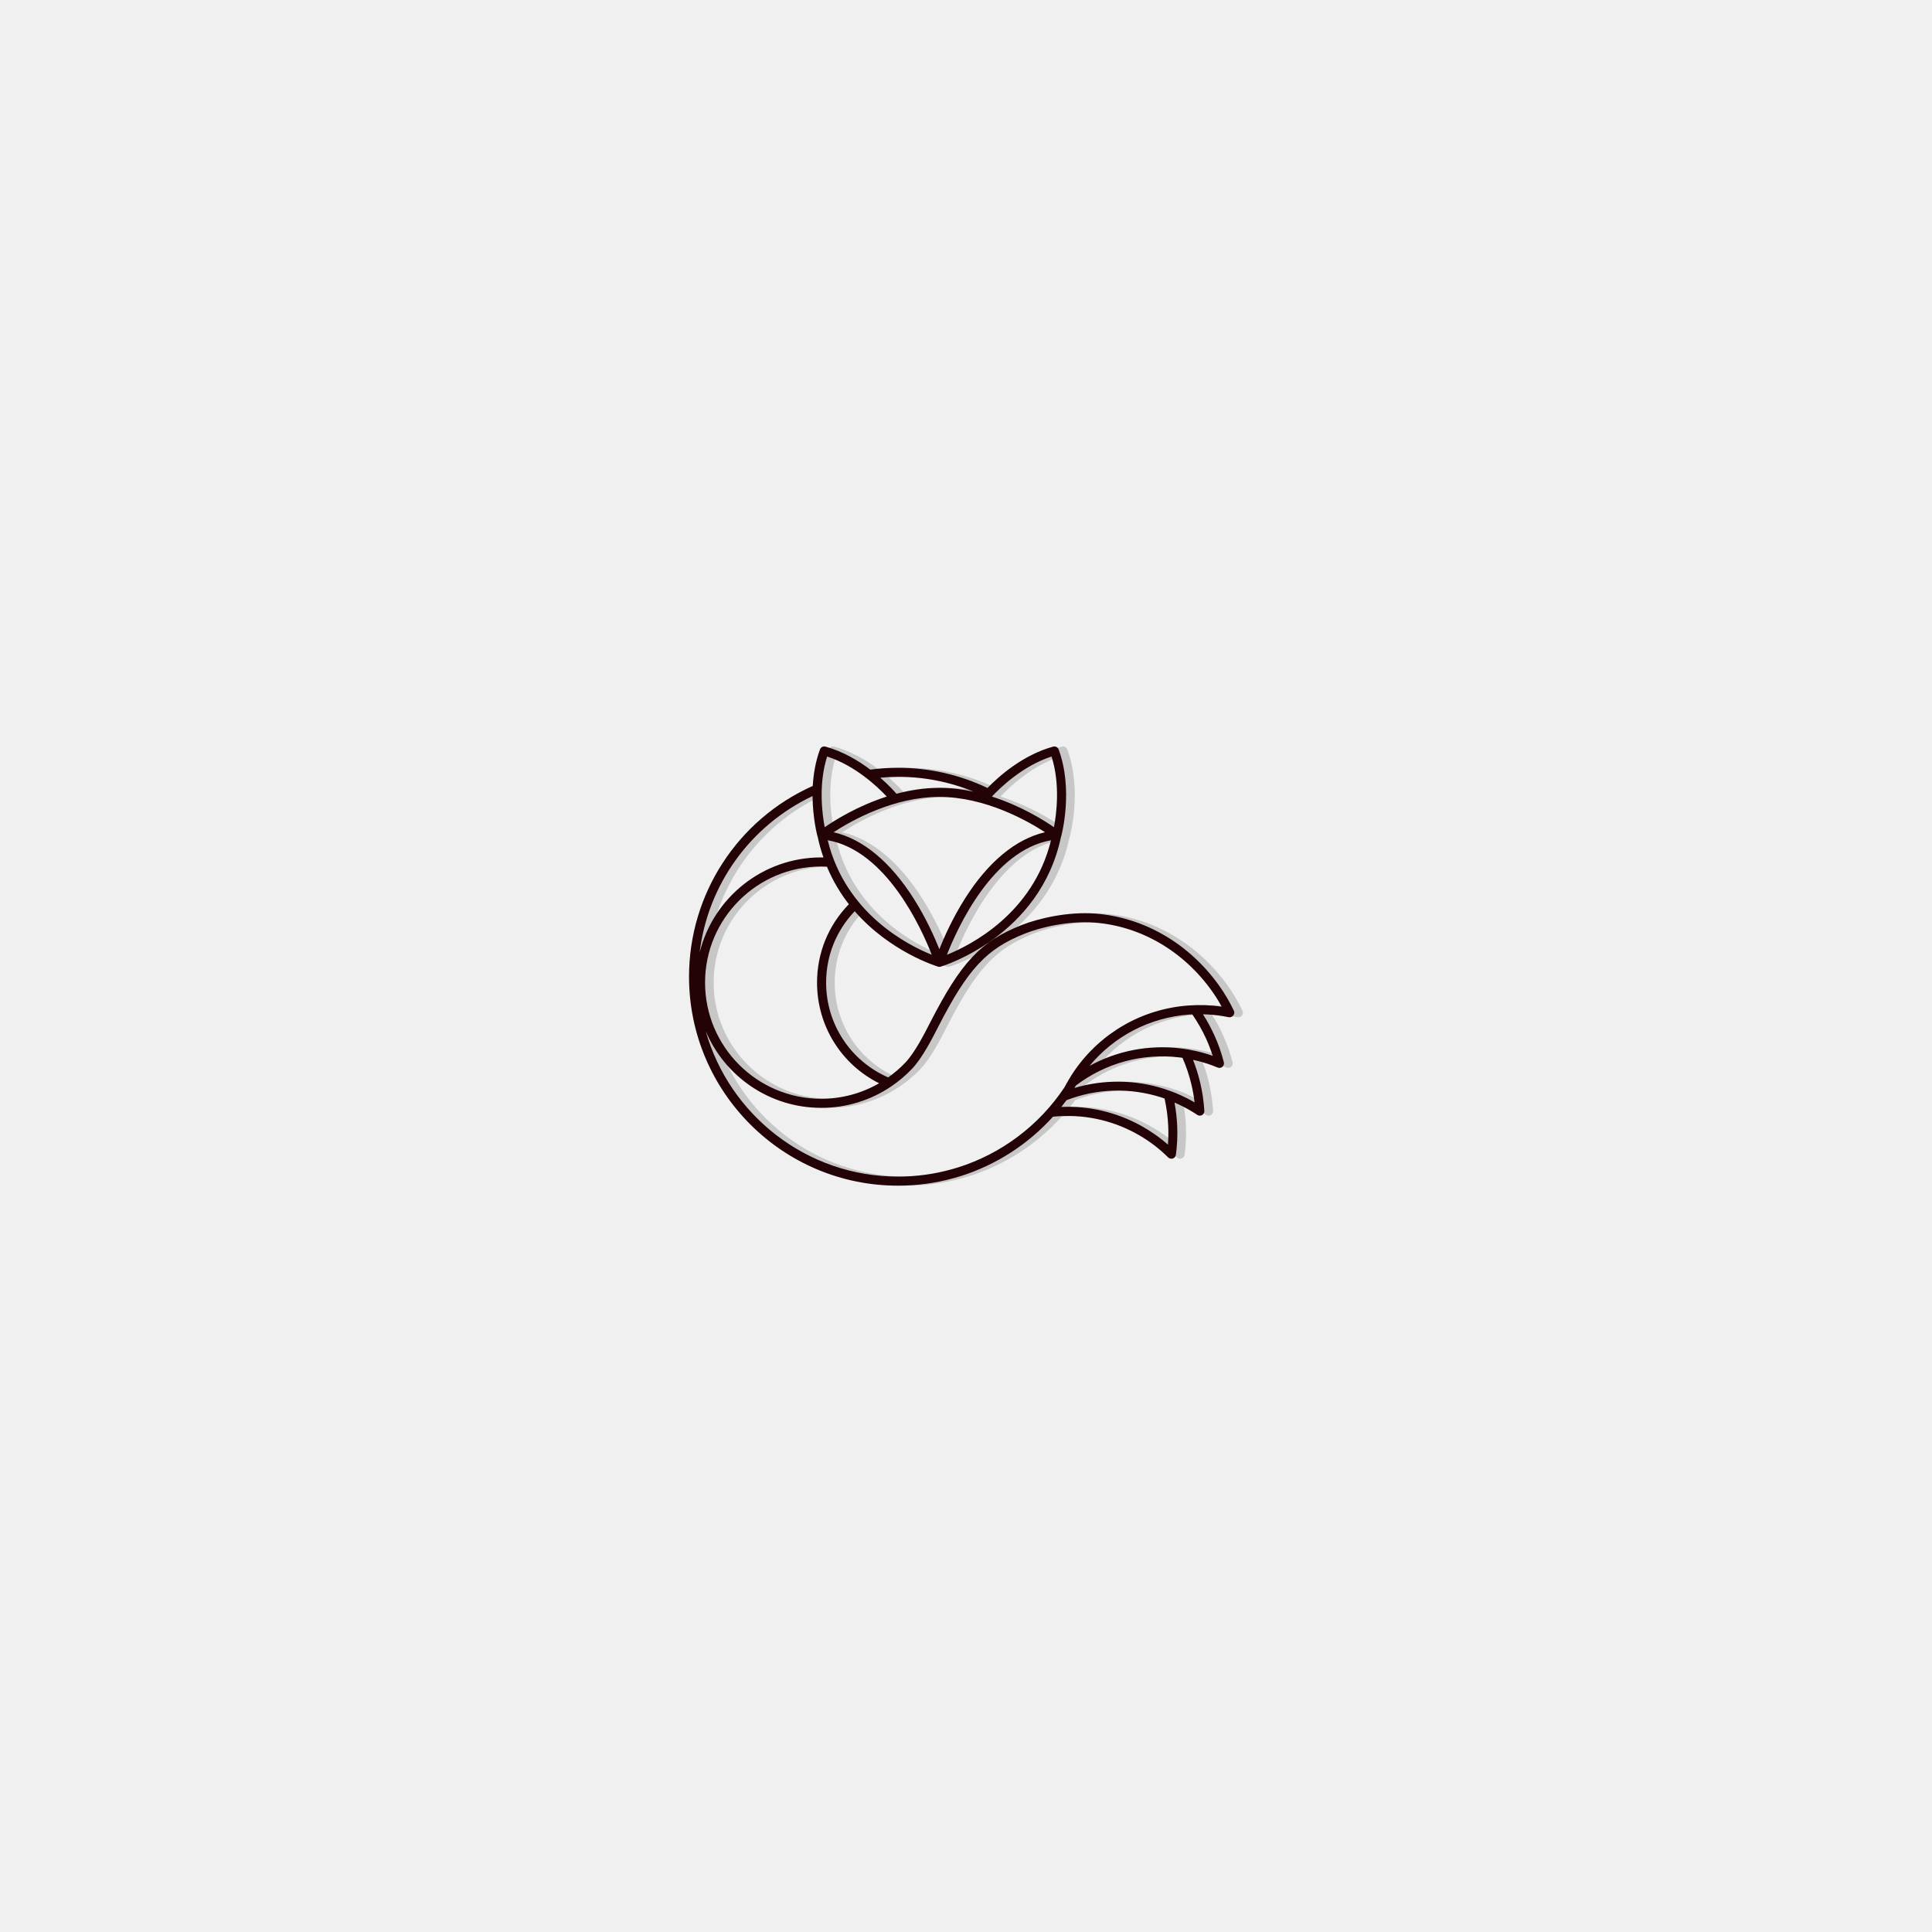
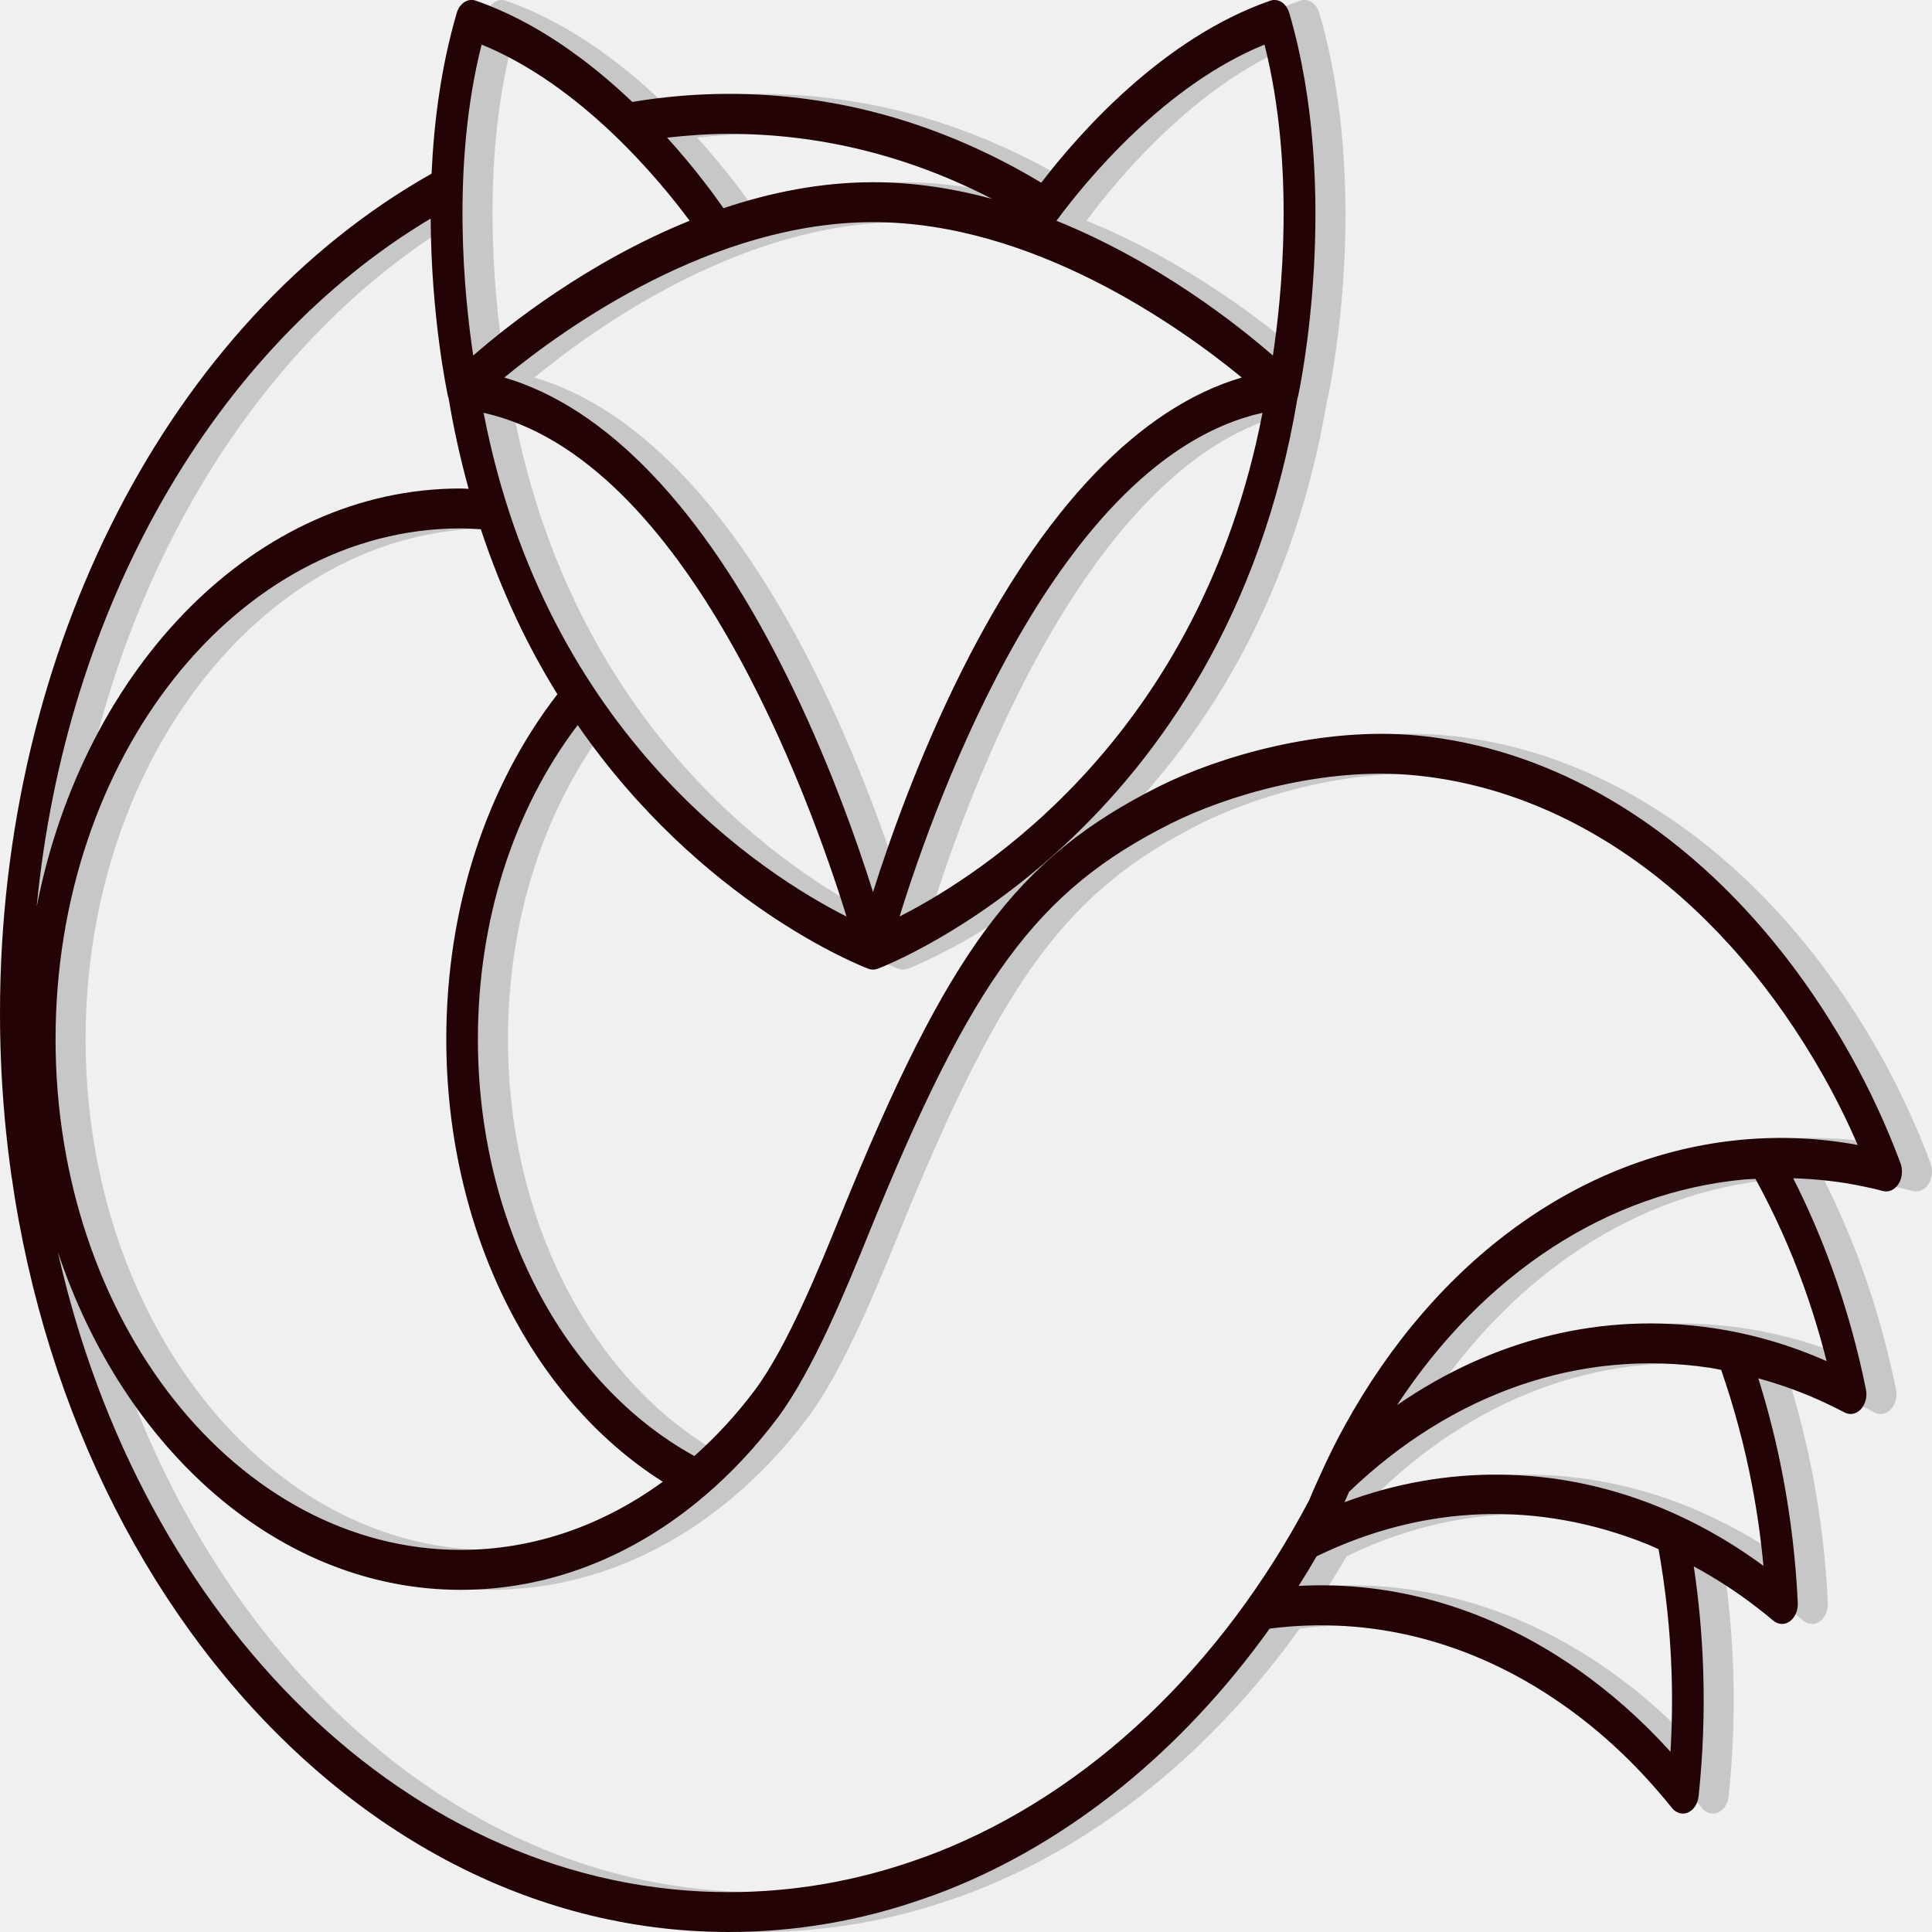
<svg xmlns="http://www.w3.org/2000/svg" version="1.1" x="0px" y="0px" viewBox="0 0 500 500" style="enable-background:new 0 0 500 500;" xml:space="preserve">
  <style type="text/css">
	.st0{display:none;}
	.st1{display:inline;fill:#FFFFFF;}
	.st2{opacity:0.2;fill:#222221;}
	.st3{fill:#230306;}
</style>
  <g id="BACKGROUND" class="st0">
    <rect y="0.77" class="st1" width="500" height="500" />
  </g>
  <g id="OBJECTS">
    <g>
      <g>
-         <path class="st2" d="M321.55,261.59c-1.05-2.23-2.32-4.4-3.77-6.44c-7.75-10.91-19.42-17.72-32.02-18.71     c-7.2-0.56-14.85,1.26-19.21,2.99c-10.55,4.2-15.63,9.62-23.61,25.21c-1.59,3.11-4,7.8-6.42,10.36c-1.36,1.43-2.85,2.7-4.44,3.83     c-9.77-4.27-16.06-13.82-16.06-24.52c0-6.97,2.62-13.48,7.4-18.48c9.17,10.51,21.05,14.18,21.58,14.34     c0.02,0.01,0.04,0.01,0.07,0.02h0c0,0,0,0,0,0c0,0,0,0,0,0c0,0,0,0,0,0c0.09,0.02,0.18,0.03,0.27,0.03c0,0,0,0,0,0c0,0,0,0,0,0     c0,0,0,0,0,0c0.1,0,0.2-0.02,0.3-0.04c0,0,0,0,0.01,0c0,0,0,0,0,0c0,0,0,0,0.01,0c0,0,0.01,0,0.01,0     c0.73-0.22,25.77-7.93,31.15-33.58c0.01-0.03,0.03-0.05,0.04-0.09c0.13-0.49,3.22-12.06-0.65-22.56     c-0.21-0.57-0.82-0.89-1.41-0.73c-7.93,2.19-14.13,7.75-16.99,10.71c-7.27-3.46-15.06-5.23-23.18-5.23     c-2.39,0-4.8,0.16-7.16,0.48c-3.11-2.35-7.07-4.71-11.61-5.96c-0.58-0.16-1.2,0.15-1.41,0.73c-1.17,3.17-1.69,6.43-1.87,9.45     c-19.47,8.7-32.02,28-32.02,49.38c0,29.82,24.26,54.07,54.07,54.07c4.93,0,9.79-0.66,14.46-1.96c0.57-0.15,1.13-0.32,1.69-0.49     c9.23-2.89,17.51-8.25,23.97-15.4c7.48-0.76,14.92,0.73,21.55,4.37c2.61,1.43,5.03,3.16,7.2,5.15c0.37,0.33,0.72,0.67,1.08,1.02     c0.22,0.22,0.52,0.34,0.83,0.34c0.13,0,0.25-0.02,0.37-0.06c0.42-0.14,0.73-0.51,0.79-0.95c0.33-2.46,0.44-4.97,0.34-7.46     c-0.09-2.03-0.32-4.06-0.69-6.07c1.61,0.69,3.16,1.48,4.64,2.39c0.43,0.25,0.84,0.52,1.25,0.8c0.2,0.13,0.43,0.2,0.66,0.2     c0.2,0,0.4-0.05,0.58-0.15c0.39-0.22,0.62-0.64,0.59-1.09c-0.14-2.48-0.51-4.96-1.09-7.38c-0.47-1.97-1.09-3.92-1.84-5.83     c1.71,0.37,3.38,0.85,5.01,1.46c0.47,0.17,0.92,0.35,1.38,0.54c0.41,0.17,0.89,0.1,1.22-0.19c0.34-0.29,0.48-0.75,0.37-1.18     c-0.61-2.4-1.45-4.77-2.48-7.04c-0.84-1.85-1.82-3.65-2.92-5.37c1.75,0.04,3.48,0.19,5.19,0.48c0.49,0.08,0.97,0.17,1.45,0.27     c0.44,0.09,0.89-0.07,1.17-0.42C321.69,262.47,321.75,261.99,321.55,261.59z M216.44,217.45c15.16,2.69,24.23,22.74,26.93,29.64     C237.32,244.67,221.09,236.51,216.44,217.45z M245.33,245.65c-1.2-3.03-3.39-7.96-6.59-13.02c-6.05-9.57-13.18-15.48-20.77-17.25     c4.61-3.01,15.48-9.14,27.36-9.14c11.86,0,22.74,6.14,27.35,9.14c-7.59,1.77-14.72,7.68-20.77,17.25     C248.72,237.69,246.54,242.62,245.33,245.65z M247.3,247.09c2.69-6.9,11.76-26.95,26.93-29.63     C269.58,236.48,253.35,244.65,247.3,247.09z M274.37,195.79c2.29,7.18,1.27,14.89,0.62,18.29c-2.62-1.81-8.54-5.52-16.06-7.93     C261.18,203.75,266.96,198.18,274.37,195.79z M234.63,201.04c6.79,0,13.35,1.3,19.53,3.83c-2.81-0.61-5.78-0.98-8.83-0.98     c-3.88,0-7.63,0.61-11.1,1.53c-0.62-0.72-2.07-2.3-4.18-4.15C231.58,201.13,233.1,201.04,234.63,201.04z M216.29,195.79     c7.39,2.39,13.18,7.96,15.43,10.36c-7.52,2.41-13.43,6.12-16.06,7.93C215.02,210.68,214,202.97,216.29,195.79z M212.51,206.02     c0.04,5.77,1.21,10.18,1.29,10.47c0.01,0.03,0.03,0.05,0.04,0.08c0.39,1.88,0.9,3.65,1.49,5.35c-0.2,0-0.39-0.02-0.59-0.02     c-15.17,0-27.95,10.49-31.45,24.59C185.41,228.98,196.38,213.66,212.51,206.02z M214.74,224.25c0.5,0,1,0.03,1.5,0.05     c1.54,3.7,3.5,6.92,5.68,9.71c-5.32,5.46-8.24,12.63-8.24,20.3c0,11.13,6.23,21.12,16.06,26.04c-4.54,2.63-9.68,4.01-15,4.01     c-16.57,0-30.05-13.48-30.05-30.05C184.68,237.74,198.16,224.25,214.74,224.25z M304.57,291.49c0.07,1.58,0.04,3.17-0.08,4.74     c-2.14-1.89-4.51-3.54-7.05-4.94c-6.34-3.48-13.38-5.12-20.53-4.82c0.46-0.57,0.9-1.15,1.33-1.75c0,0,0.01,0,0.01,0     c7.94-3.05,16.42-3.29,24.56-0.7c0.27,0.09,0.53,0.19,0.8,0.28C304.14,286.67,304.47,289.08,304.57,291.49z M310.56,280.63     c0.37,1.53,0.64,3.1,0.83,4.67c-2.45-1.44-5.09-2.61-7.87-3.5c-7.54-2.41-15.68-2.48-23.22-0.24c0.12-0.2,0.22-0.41,0.34-0.61     c7.68-5.84,17.17-8.43,26.77-7.3c0.28,0.03,0.56,0.08,0.84,0.12C309.22,275.99,310.01,278.29,310.56,280.63z M316.08,273.25     c-2.69-0.95-5.51-1.6-8.39-1.94c-8.22-0.97-16.36,0.63-23.48,4.53c6.41-7.73,15.62-12.52,25.74-13.27     c0.28-0.02,0.57-0.02,0.85-0.04c1.37,1.99,2.58,4.1,3.58,6.3C315.03,270.27,315.6,271.75,316.08,273.25z M309.78,260.22     c-11.92,0.88-22.67,7.03-29.47,16.86c-0.56,0.8-1.07,1.62-1.56,2.46c-0.02,0.04-0.04,0.07-0.06,0.11c-0.35,0.59-0.69,1.18-1,1.78     c-6.55,9.84-16.35,17.2-27.6,20.72c-0.53,0.16-1.06,0.32-1.61,0.47c-4.47,1.25-9.13,1.88-13.84,1.88     c-23.65,0-43.64-15.96-49.78-37.67c4.91,11.67,16.46,19.88,29.89,19.88c6.5,0,12.76-1.92,18.12-5.54c0,0,0,0,0,0     c0,0,0.01,0,0.01-0.01c1.93-1.3,3.73-2.83,5.36-4.53c2.66-2.8,5.16-7.68,6.81-10.91c7.67-14.98,12.48-20.16,22.39-24.1     c4.12-1.64,11.35-3.37,18.16-2.84c11.9,0.93,22.95,7.39,30.29,17.72c0.92,1.29,1.76,2.64,2.51,4.02     C315.56,260.11,312.67,260.01,309.78,260.22z" />
-         <path class="st3" d="M319.33,261.59c-1.05-2.23-2.32-4.4-3.77-6.44c-7.75-10.91-19.42-17.72-32.02-18.71     c-7.2-0.56-14.85,1.26-19.21,2.99c-10.55,4.2-15.63,9.62-23.61,25.21c-1.59,3.11-3.99,7.8-6.42,10.36     c-1.35,1.43-2.85,2.7-4.44,3.83c-9.77-4.27-16.06-13.82-16.06-24.52c0-6.97,2.62-13.48,7.4-18.48     c9.17,10.51,21.05,14.18,21.58,14.34c0.02,0.01,0.04,0.01,0.07,0.02l0,0c0,0,0,0,0,0c0,0,0,0,0,0c0,0,0,0,0,0     c0.09,0.02,0.18,0.03,0.26,0.03c0,0,0,0,0,0c0,0,0,0,0,0c0,0,0,0,0,0c0.1,0,0.2-0.02,0.3-0.04c0,0,0,0,0.01,0c0,0,0,0,0,0     c0,0,0,0,0,0c0,0,0.01,0,0.01,0c0.73-0.22,25.77-7.93,31.15-33.58c0.01-0.03,0.03-0.05,0.04-0.09     c0.13-0.49,3.22-12.06-0.65-22.56c-0.21-0.57-0.82-0.89-1.41-0.73c-7.93,2.19-14.13,7.75-16.99,10.71     c-7.27-3.46-15.06-5.23-23.18-5.23c-2.39,0-4.8,0.16-7.16,0.48c-3.11-2.35-7.07-4.71-11.61-5.96c-0.59-0.16-1.2,0.15-1.41,0.73     c-1.17,3.17-1.69,6.43-1.87,9.45c-19.47,8.7-32.02,28-32.02,49.38c0,29.82,24.26,54.07,54.07,54.07c4.93,0,9.79-0.66,14.46-1.96     c0.57-0.15,1.13-0.32,1.69-0.49c9.23-2.89,17.51-8.25,23.97-15.4c7.48-0.76,14.92,0.73,21.55,4.37c2.61,1.43,5.03,3.16,7.19,5.15     c0.37,0.33,0.73,0.67,1.08,1.02c0.22,0.22,0.52,0.34,0.83,0.34c0.12,0,0.25-0.02,0.37-0.06c0.42-0.14,0.73-0.51,0.79-0.95     c0.33-2.46,0.45-4.97,0.34-7.46c-0.09-2.03-0.32-4.06-0.7-6.07c1.61,0.69,3.16,1.48,4.64,2.39c0.43,0.25,0.84,0.52,1.25,0.8     c0.2,0.13,0.43,0.2,0.66,0.2c0.2,0,0.4-0.05,0.58-0.15c0.39-0.22,0.62-0.64,0.59-1.09c-0.14-2.48-0.51-4.96-1.09-7.38     c-0.47-1.97-1.09-3.92-1.84-5.83c1.71,0.37,3.38,0.85,5.01,1.46c0.46,0.17,0.92,0.35,1.38,0.54c0.41,0.17,0.89,0.1,1.22-0.19     c0.34-0.29,0.48-0.75,0.37-1.18c-0.61-2.4-1.44-4.77-2.48-7.04c-0.84-1.85-1.82-3.65-2.92-5.37c1.75,0.04,3.48,0.19,5.19,0.48     c0.49,0.08,0.97,0.17,1.46,0.27c0.44,0.09,0.89-0.07,1.17-0.42C319.46,262.47,319.52,261.99,319.33,261.59z M214.21,217.45     c15.16,2.69,24.23,22.74,26.93,29.64C235.09,244.67,218.86,236.51,214.21,217.45z M243.1,245.65c-1.2-3.03-3.39-7.96-6.59-13.02     c-6.05-9.57-13.18-15.48-20.77-17.25c4.61-3.01,15.48-9.14,27.36-9.14c11.86,0,22.74,6.14,27.35,9.14     c-7.59,1.77-14.72,7.68-20.77,17.25C246.49,237.69,244.31,242.62,243.1,245.65z M245.07,247.09c2.69-6.9,11.76-26.95,26.93-29.63     C267.35,236.48,251.12,244.65,245.07,247.09z M272.14,195.79c2.29,7.18,1.27,14.89,0.62,18.29c-2.62-1.81-8.54-5.52-16.06-7.93     C258.96,203.75,264.74,198.18,272.14,195.79z M232.4,201.04c6.8,0,13.35,1.3,19.53,3.83c-2.82-0.61-5.78-0.98-8.83-0.98     c-3.88,0-7.63,0.61-11.1,1.53c-0.62-0.72-2.07-2.3-4.18-4.15C229.35,201.13,230.88,201.04,232.4,201.04z M214.06,195.79     c7.4,2.39,13.18,7.96,15.43,10.36c-7.52,2.41-13.43,6.12-16.06,7.93C212.79,210.68,211.77,202.97,214.06,195.79z M210.29,206.02     c0.04,5.77,1.21,10.18,1.29,10.47c0.01,0.03,0.03,0.05,0.04,0.08c0.39,1.88,0.9,3.65,1.49,5.35c-0.2,0-0.39-0.02-0.59-0.02     c-15.18,0-27.95,10.49-31.45,24.59C183.18,228.98,194.15,213.66,210.29,206.02z M212.51,224.25c0.5,0,1,0.03,1.5,0.05     c1.54,3.7,3.5,6.92,5.68,9.71c-5.32,5.46-8.24,12.63-8.24,20.3c0,11.13,6.23,21.12,16.06,26.04c-4.54,2.63-9.68,4.01-14.99,4.01     c-16.57,0-30.05-13.48-30.05-30.05C182.45,237.74,195.94,224.25,212.51,224.25z M302.34,291.49c0.07,1.58,0.04,3.17-0.08,4.74     c-2.14-1.89-4.51-3.54-7.05-4.94c-6.34-3.48-13.39-5.12-20.53-4.82c0.46-0.57,0.9-1.15,1.34-1.75c0,0,0.01,0,0.01,0     c7.94-3.05,16.42-3.29,24.56-0.7c0.27,0.09,0.53,0.19,0.8,0.28C301.91,286.67,302.24,289.08,302.34,291.49z M308.33,280.63     c0.37,1.53,0.64,3.1,0.83,4.67c-2.45-1.44-5.09-2.61-7.86-3.5c-7.54-2.41-15.68-2.48-23.22-0.24c0.11-0.2,0.22-0.41,0.34-0.61     c7.68-5.84,17.17-8.43,26.77-7.3c0.28,0.03,0.56,0.08,0.84,0.12C307,275.99,307.78,278.29,308.33,280.63z M313.85,273.25     c-2.69-0.95-5.51-1.6-8.39-1.94c-8.22-0.97-16.36,0.63-23.48,4.53c6.41-7.73,15.62-12.52,25.74-13.27     c0.28-0.02,0.57-0.02,0.85-0.04c1.37,1.99,2.58,4.1,3.58,6.3C312.8,270.27,313.37,271.75,313.85,273.25z M307.55,260.22     c-11.92,0.88-22.66,7.03-29.47,16.86c-0.56,0.8-1.07,1.62-1.56,2.46c-0.02,0.04-0.04,0.07-0.06,0.11c-0.34,0.59-0.69,1.18-1,1.78     c-6.55,9.84-16.35,17.2-27.6,20.72c-0.53,0.16-1.06,0.32-1.61,0.47c-4.47,1.25-9.13,1.88-13.84,1.88     c-23.65,0-43.64-15.96-49.78-37.67c4.91,11.67,16.46,19.88,29.89,19.88c6.5,0,12.76-1.92,18.12-5.54c0,0,0,0,0,0     c0,0,0.01,0,0.01-0.01c1.93-1.3,3.73-2.83,5.36-4.53c2.66-2.8,5.16-7.68,6.81-10.91c7.67-14.98,12.48-20.16,22.39-24.1     c4.12-1.64,11.35-3.37,18.16-2.84c11.9,0.93,22.94,7.39,30.29,17.72c0.92,1.29,1.76,2.64,2.51,4.02     C313.33,260.11,310.44,260.01,307.55,260.22z" />
+         <path class="st2" d="M499.6,300.98c-3.67-9.82-8.1-19.35-13.16-28.34c-27.03-47.97-67.75-77.96-111.7-82.28     c-25.12-2.44-51.8,5.55-67,13.17c-36.81,18.47-54.52,42.31-82.37,110.88c-5.55,13.67-13.94,34.33-22.4,45.57     c-4.73,6.27-9.95,11.9-15.5,16.84c-34.08-18.76-56.01-60.77-56.01-107.87c0-30.65,9.14-59.31,25.81-81.3     c31.99,46.25,73.43,62.39,75.26,63.07c0.08,0.03,0.15,0.06,0.23,0.08h0c0,0,0.01,0,0.01,0c0,0.01,0.01,0,0.01,0     c0,0,0.01,0,0.01,0c0.3,0.09,0.61,0.13,0.92,0.13c0,0,0,0,0,0c0.01,0,0.01,0,0.01,0c0.01,0,0.01,0,0.01,0     c0.35,0,0.71-0.07,1.06-0.18c0.01-0.01,0.02-0.01,0.03-0.01c-0.01,0,0,0,0.01,0c0.01,0,0.01,0,0.02,0c0,0.01,0.03-0.01,0.04-0.02     c2.56-0.95,89.91-34.88,108.67-147.72c0.05-0.13,0.11-0.24,0.14-0.38c0.47-2.15,11.23-53.03-2.26-99.25     c-0.74-2.51-2.87-3.91-4.93-3.19c-27.67,9.61-49.29,34.09-59.27,47.1c-25.34-15.21-52.52-22.99-80.86-22.99     c-8.35,0-16.75,0.72-24.98,2.09C160.58,16.08,146.75,5.69,130.9,0.19c-2.04-0.71-4.19,0.67-4.93,3.19     c-4.07,13.93-5.91,28.27-6.51,41.58C51.54,83.25,7.77,168.14,7.77,262.15C7.77,393.3,92.39,500,196.4,500     c17.18,0,34.17-2.9,50.45-8.63c1.99-0.67,3.95-1.39,5.91-2.16c32.19-12.7,61.1-36.3,83.61-67.73     c26.09-3.35,52.06,3.21,75.19,19.21c9.11,6.29,17.54,13.9,25.1,22.65c1.29,1.46,2.53,2.95,3.75,4.49     c0.78,0.98,1.83,1.52,2.9,1.52c0.44,0,0.88-0.09,1.3-0.27c1.48-0.63,2.55-2.26,2.76-4.2c1.15-10.8,1.55-21.84,1.18-32.81     c-0.3-8.93-1.12-17.87-2.42-26.69c5.6,3.05,11.03,6.52,16.17,10.51c1.49,1.12,2.93,2.29,4.36,3.51c0.69,0.58,1.49,0.88,2.29,0.88     c0.7,0,1.4-0.23,2.03-0.68c1.35-0.97,2.15-2.83,2.05-4.79c-0.5-10.9-1.78-21.83-3.79-32.48c-1.64-8.68-3.79-17.26-6.41-25.62     c5.95,1.64,11.8,3.75,17.46,6.43c1.63,0.75,3.23,1.54,4.81,2.39c1.43,0.77,3.09,0.44,4.27-0.83c1.18-1.28,1.69-3.29,1.3-5.19     c-2.14-10.55-5.05-20.97-8.65-30.97c-2.93-8.15-6.34-16.06-10.17-23.61c6.09,0.19,12.15,0.85,18.12,2.11     c1.71,0.34,3.39,0.73,5.07,1.19c1.53,0.4,3.1-0.3,4.07-1.83C500.08,304.86,500.27,302.76,499.6,300.98z M132.92,106.83     c52.9,11.82,84.53,100.04,93.93,130.37C205.77,226.54,149.15,190.68,132.92,106.83z M233.72,230.86     c-4.2-13.34-11.82-35-22.97-57.27c-21.1-42.12-45.97-68.09-72.45-75.89c16.08-13.22,54.01-40.21,95.43-40.21     c41.36,0,79.32,27,95.42,40.21c-26.49,7.8-51.36,33.78-72.45,75.89C245.53,195.86,237.92,217.52,233.72,230.86z M240.59,237.18     c9.4-30.34,41.03-118.53,93.93-130.35C318.29,190.52,261.68,226.48,240.59,237.18z M335.02,11.54c8,31.59,4.44,65.49,2.17,80.47     c-9.15-7.97-29.78-24.28-56.01-34.88C289.02,46.54,309.18,22.08,335.02,11.54z M196.4,34.64c23.7,0,46.55,5.7,68.12,16.83     c-9.82-2.67-20.17-4.31-30.8-4.31c-13.54,0-26.61,2.67-38.72,6.73c-2.16-3.16-7.21-10.14-14.57-18.27     C185.73,35.04,191.06,34.64,196.4,34.64z M132.41,11.54c25.79,10.52,45.99,35,53.84,45.59c-26.22,10.6-46.85,26.91-56.01,34.88     C127.97,77.02,124.42,43.12,132.41,11.54z M119.23,56.56c0.13,25.37,4.21,44.77,4.49,46.07c0.03,0.14,0.1,0.24,0.14,0.37     c1.37,8.26,3.14,16.07,5.19,23.51c-0.69-0.02-1.37-0.09-2.06-0.09c-52.93,0-97.49,46.13-109.71,108.18     C24.69,157.56,62.94,90.17,119.23,56.56z M126.99,136.75c1.76,0,3.49,0.11,5.23,0.22c5.38,16.25,12.2,30.45,19.8,42.7     c-18.56,24.03-28.75,55.54-28.75,89.28c0,48.96,21.75,92.9,56.03,114.52c-15.85,11.56-33.78,17.64-52.31,17.64     c-57.81,0-104.84-59.29-104.84-132.17C22.15,196.06,69.18,136.75,126.99,136.75z M440.36,432.51c0.24,6.95,0.15,13.93-0.27,20.85     c-7.48-8.3-15.74-15.59-24.6-21.72c-22.13-15.3-46.69-22.54-71.63-21.21c1.59-2.51,3.14-5.08,4.65-7.68c0.01,0,0.03,0,0.04,0     c27.69-13.44,57.3-14.49,85.66-3.06c0.94,0.38,1.85,0.84,2.79,1.25C438.85,411.31,440,421.91,440.36,432.51z M461.27,384.73     c1.28,6.75,2.25,13.62,2.89,20.52c-8.55-6.32-17.77-11.49-27.44-15.41c-26.31-10.62-54.69-10.9-81-1.06     c0.4-0.9,0.78-1.8,1.19-2.7c26.78-25.7,59.88-37.1,93.37-32.1c0.99,0.14,1.95,0.37,2.94,0.55     C456.59,364.3,459.32,374.43,461.27,384.73z M480.5,352.26c-9.38-4.16-19.21-7.02-29.26-8.53c-28.67-4.29-57.06,2.76-81.91,19.91     c22.35-34,54.47-55.08,89.79-58.39c0.99-0.09,1.97-0.1,2.96-0.16c4.79,8.75,9,18.03,12.49,27.71     C476.85,339.14,478.83,345.65,480.5,352.26z M458.52,294.96c-41.58,3.88-79.06,30.92-102.81,74.15     c-1.94,3.52-3.74,7.13-5.45,10.81c-0.08,0.15-0.14,0.31-0.21,0.47c-1.21,2.59-2.39,5.21-3.47,7.85     c-22.86,43.29-57.04,75.65-96.27,91.12c-1.85,0.72-3.7,1.4-5.63,2.06c-15.61,5.48-31.85,8.26-48.29,8.26     c-82.5,0-152.24-70.18-173.66-165.68c17.11,51.32,57.4,87.45,104.25,87.45c22.67,0,44.53-8.43,63.2-24.38c0,0,0.01,0,0.01,0     c0.01-0.01,0.02-0.02,0.03-0.03c6.74-5.73,13.02-12.43,18.68-19.94c9.28-12.33,17.99-33.78,23.75-47.97     c26.75-65.87,43.54-88.65,78.11-105.99c14.38-7.21,39.58-14.82,63.34-12.47c41.52,4.07,80.04,32.49,105.66,77.96     c3.21,5.69,6.14,11.61,8.77,17.69C478.69,294.48,468.6,294.04,458.52,294.96z" />
+         <path class="st3" d="M491.83,300.98c-3.67-9.82-8.1-19.35-13.16-28.34c-27.04-47.97-67.75-77.96-111.71-82.28     c-25.12-2.44-51.79,5.55-67,13.17c-36.81,18.47-54.52,42.31-82.37,110.88c-5.55,13.67-13.93,34.33-22.4,45.57     c-4.72,6.27-9.94,11.9-15.49,16.84c-34.08-18.76-56.02-60.77-56.02-107.87c0-30.65,9.14-59.31,25.82-81.3     c31.99,46.25,73.43,62.39,75.26,63.07c0.07,0.03,0.15,0.06,0.23,0.08l0,0c0,0,0.01,0,0.01,0c0.01,0.01,0.01,0,0.01,0     c0,0,0.01,0,0.01,0c0.31,0.09,0.62,0.13,0.92,0.13c0,0,0,0,0.01,0c0,0,0.01,0,0.01,0c0.01,0,0.01,0,0.01,0     c0.35,0,0.71-0.07,1.06-0.18c0.01-0.01,0.02-0.01,0.02-0.01c-0.01,0,0.01,0,0.01,0c0,0,0.01,0,0.01,0c0,0.01,0.03-0.01,0.05-0.02     c2.55-0.95,89.9-34.88,108.67-147.72c0.04-0.13,0.11-0.24,0.14-0.38c0.46-2.15,11.23-53.03-2.26-99.25     c-0.74-2.51-2.86-3.91-4.93-3.19c-27.66,9.61-49.28,34.09-59.26,47.1c-25.35-15.21-52.53-22.99-80.86-22.99     c-8.35,0-16.75,0.72-24.98,2.09c-10.84-10.32-24.67-20.71-40.51-26.21c-2.04-0.71-4.19,0.67-4.93,3.19     c-4.07,13.93-5.91,28.27-6.51,41.58C43.76,83.25,0,168.14,0,262.15C0,393.3,84.62,500,188.62,500c17.18,0,34.17-2.9,50.45-8.63     c1.99-0.67,3.95-1.39,5.91-2.16c32.19-12.7,61.09-36.3,83.61-67.73c26.09-3.35,52.06,3.21,75.19,19.21     c9.1,6.29,17.54,13.9,25.1,22.65c1.3,1.46,2.53,2.95,3.76,4.49c0.77,0.98,1.83,1.52,2.9,1.52c0.43,0,0.88-0.09,1.3-0.27     c1.47-0.63,2.54-2.26,2.75-4.2c1.16-10.8,1.56-21.84,1.19-32.81c-0.3-8.93-1.12-17.87-2.43-26.69     c5.61,3.05,11.03,6.52,16.18,10.51c1.49,1.12,2.93,2.29,4.36,3.51c0.69,0.58,1.49,0.88,2.29,0.88c0.7,0,1.4-0.23,2.02-0.68     c1.36-0.97,2.15-2.83,2.06-4.79c-0.5-10.9-1.79-21.83-3.8-32.48c-1.63-8.68-3.79-17.26-6.41-25.62     c5.95,1.64,11.8,3.75,17.47,6.43c1.62,0.75,3.23,1.54,4.81,2.39c1.43,0.77,3.09,0.44,4.27-0.83c1.18-1.28,1.69-3.29,1.29-5.19     c-2.14-10.55-5.04-20.97-8.64-30.97c-2.94-8.15-6.35-16.06-10.17-23.61c6.09,0.19,12.14,0.85,18.11,2.11     c1.71,0.34,3.39,0.73,5.08,1.19c1.52,0.4,3.1-0.3,4.07-1.83C492.31,304.86,492.5,302.76,491.83,300.98z M125.15,106.83     c52.9,11.82,84.53,100.04,93.93,130.37C198,226.54,141.38,190.68,125.15,106.83z M225.94,230.86c-4.2-13.34-11.81-35-22.97-57.27     c-21.1-42.12-45.96-68.09-72.45-75.89c16.09-13.22,54.01-40.21,95.43-40.21c41.36,0,79.32,27,95.42,40.21     c-26.49,7.8-51.36,33.78-72.45,75.89C237.76,195.86,230.15,217.52,225.94,230.86z M232.81,237.18     c9.4-30.34,41.03-118.53,93.93-130.35C310.52,190.52,253.91,226.48,232.81,237.18z M327.25,11.54c8,31.59,4.44,65.49,2.17,80.47     c-9.15-7.97-29.78-24.28-56.01-34.88C281.24,46.54,301.41,22.08,327.25,11.54z M188.62,34.64c23.71,0,46.55,5.7,68.13,16.83     c-9.82-2.67-20.17-4.31-30.81-4.31c-13.54,0-26.61,2.67-38.72,6.73c-2.16-3.16-7.21-10.14-14.57-18.27     C177.96,35.04,183.29,34.64,188.62,34.64z M124.64,11.54c25.8,10.52,45.99,35,53.84,45.59c-26.23,10.6-46.85,26.91-56.01,34.88     C120.2,77.02,116.65,43.12,124.64,11.54z M111.46,56.56c0.12,25.37,4.21,44.77,4.49,46.07c0.03,0.14,0.1,0.24,0.14,0.37     c1.37,8.26,3.14,16.07,5.19,23.51c-0.69-0.02-1.37-0.09-2.07-0.09c-52.94,0-97.49,46.13-109.71,108.18     C16.92,157.56,55.17,90.17,111.46,56.56z M119.21,136.75c1.76,0,3.49,0.11,5.23,0.22c5.38,16.25,12.2,30.45,19.81,42.7     c-18.56,24.03-28.75,55.54-28.75,89.28c0,48.96,21.75,92.9,56.03,114.52c-15.85,11.56-33.78,17.64-52.31,17.64     c-57.81,0-104.84-59.29-104.84-132.17C14.38,196.06,61.41,136.75,119.21,136.75z M432.59,432.51c0.24,6.95,0.14,13.93-0.27,20.85     c-7.48-8.3-15.75-15.59-24.6-21.72c-22.12-15.3-46.7-22.54-71.63-21.21c1.59-2.51,3.14-5.08,4.66-7.68c0.01,0,0.02,0,0.04,0     c27.69-13.44,57.29-14.49,85.66-3.06c0.94,0.38,1.85,0.84,2.79,1.25C431.08,411.31,432.23,421.91,432.59,432.51z M453.49,384.73     c1.28,6.75,2.25,13.62,2.89,20.52c-8.55-6.32-17.77-11.49-27.43-15.41c-26.32-10.62-54.7-10.9-81-1.06c0.4-0.9,0.78-1.8,1.19-2.7     c26.78-25.7,59.89-37.1,93.37-32.1c0.98,0.14,1.95,0.37,2.93,0.55C448.82,364.3,451.55,374.43,453.49,384.73z M472.72,352.26     c-9.38-4.16-19.21-7.02-29.26-8.53c-28.66-4.29-57.07,2.76-81.9,19.91c22.35-34,54.47-55.08,89.79-58.39     c0.99-0.09,1.97-0.1,2.96-0.16c4.79,8.75,9,18.03,12.48,27.71C469.07,339.14,471.05,345.65,472.72,352.26z M450.75,294.96     c-41.59,3.88-79.06,30.92-102.81,74.15c-1.95,3.52-3.74,7.13-5.45,10.81c-0.08,0.15-0.15,0.31-0.2,0.47     c-1.2,2.59-2.4,5.21-3.47,7.85c-22.86,43.29-57.04,75.65-96.27,91.12c-1.85,0.72-3.69,1.4-5.63,2.06     c-15.6,5.48-31.85,8.26-48.29,8.26c-82.5,0-152.24-70.18-173.66-165.68c17.11,51.32,57.4,87.45,104.25,87.45     c22.67,0,44.52-8.43,63.19-24.38c0,0,0.01,0,0.01,0c0.01-0.01,0.02-0.02,0.03-0.03c6.73-5.73,13.02-12.43,18.68-19.94     c9.27-12.33,17.99-33.78,23.75-47.97c26.75-65.87,43.54-88.65,78.11-105.99c14.38-7.21,39.58-14.82,63.35-12.47     c41.52,4.07,80.04,32.49,105.66,77.96c3.21,5.69,6.14,11.61,8.77,17.69C470.91,294.48,460.83,294.04,450.75,294.96z" />
      </g>
    </g>
  </g>
</svg>
